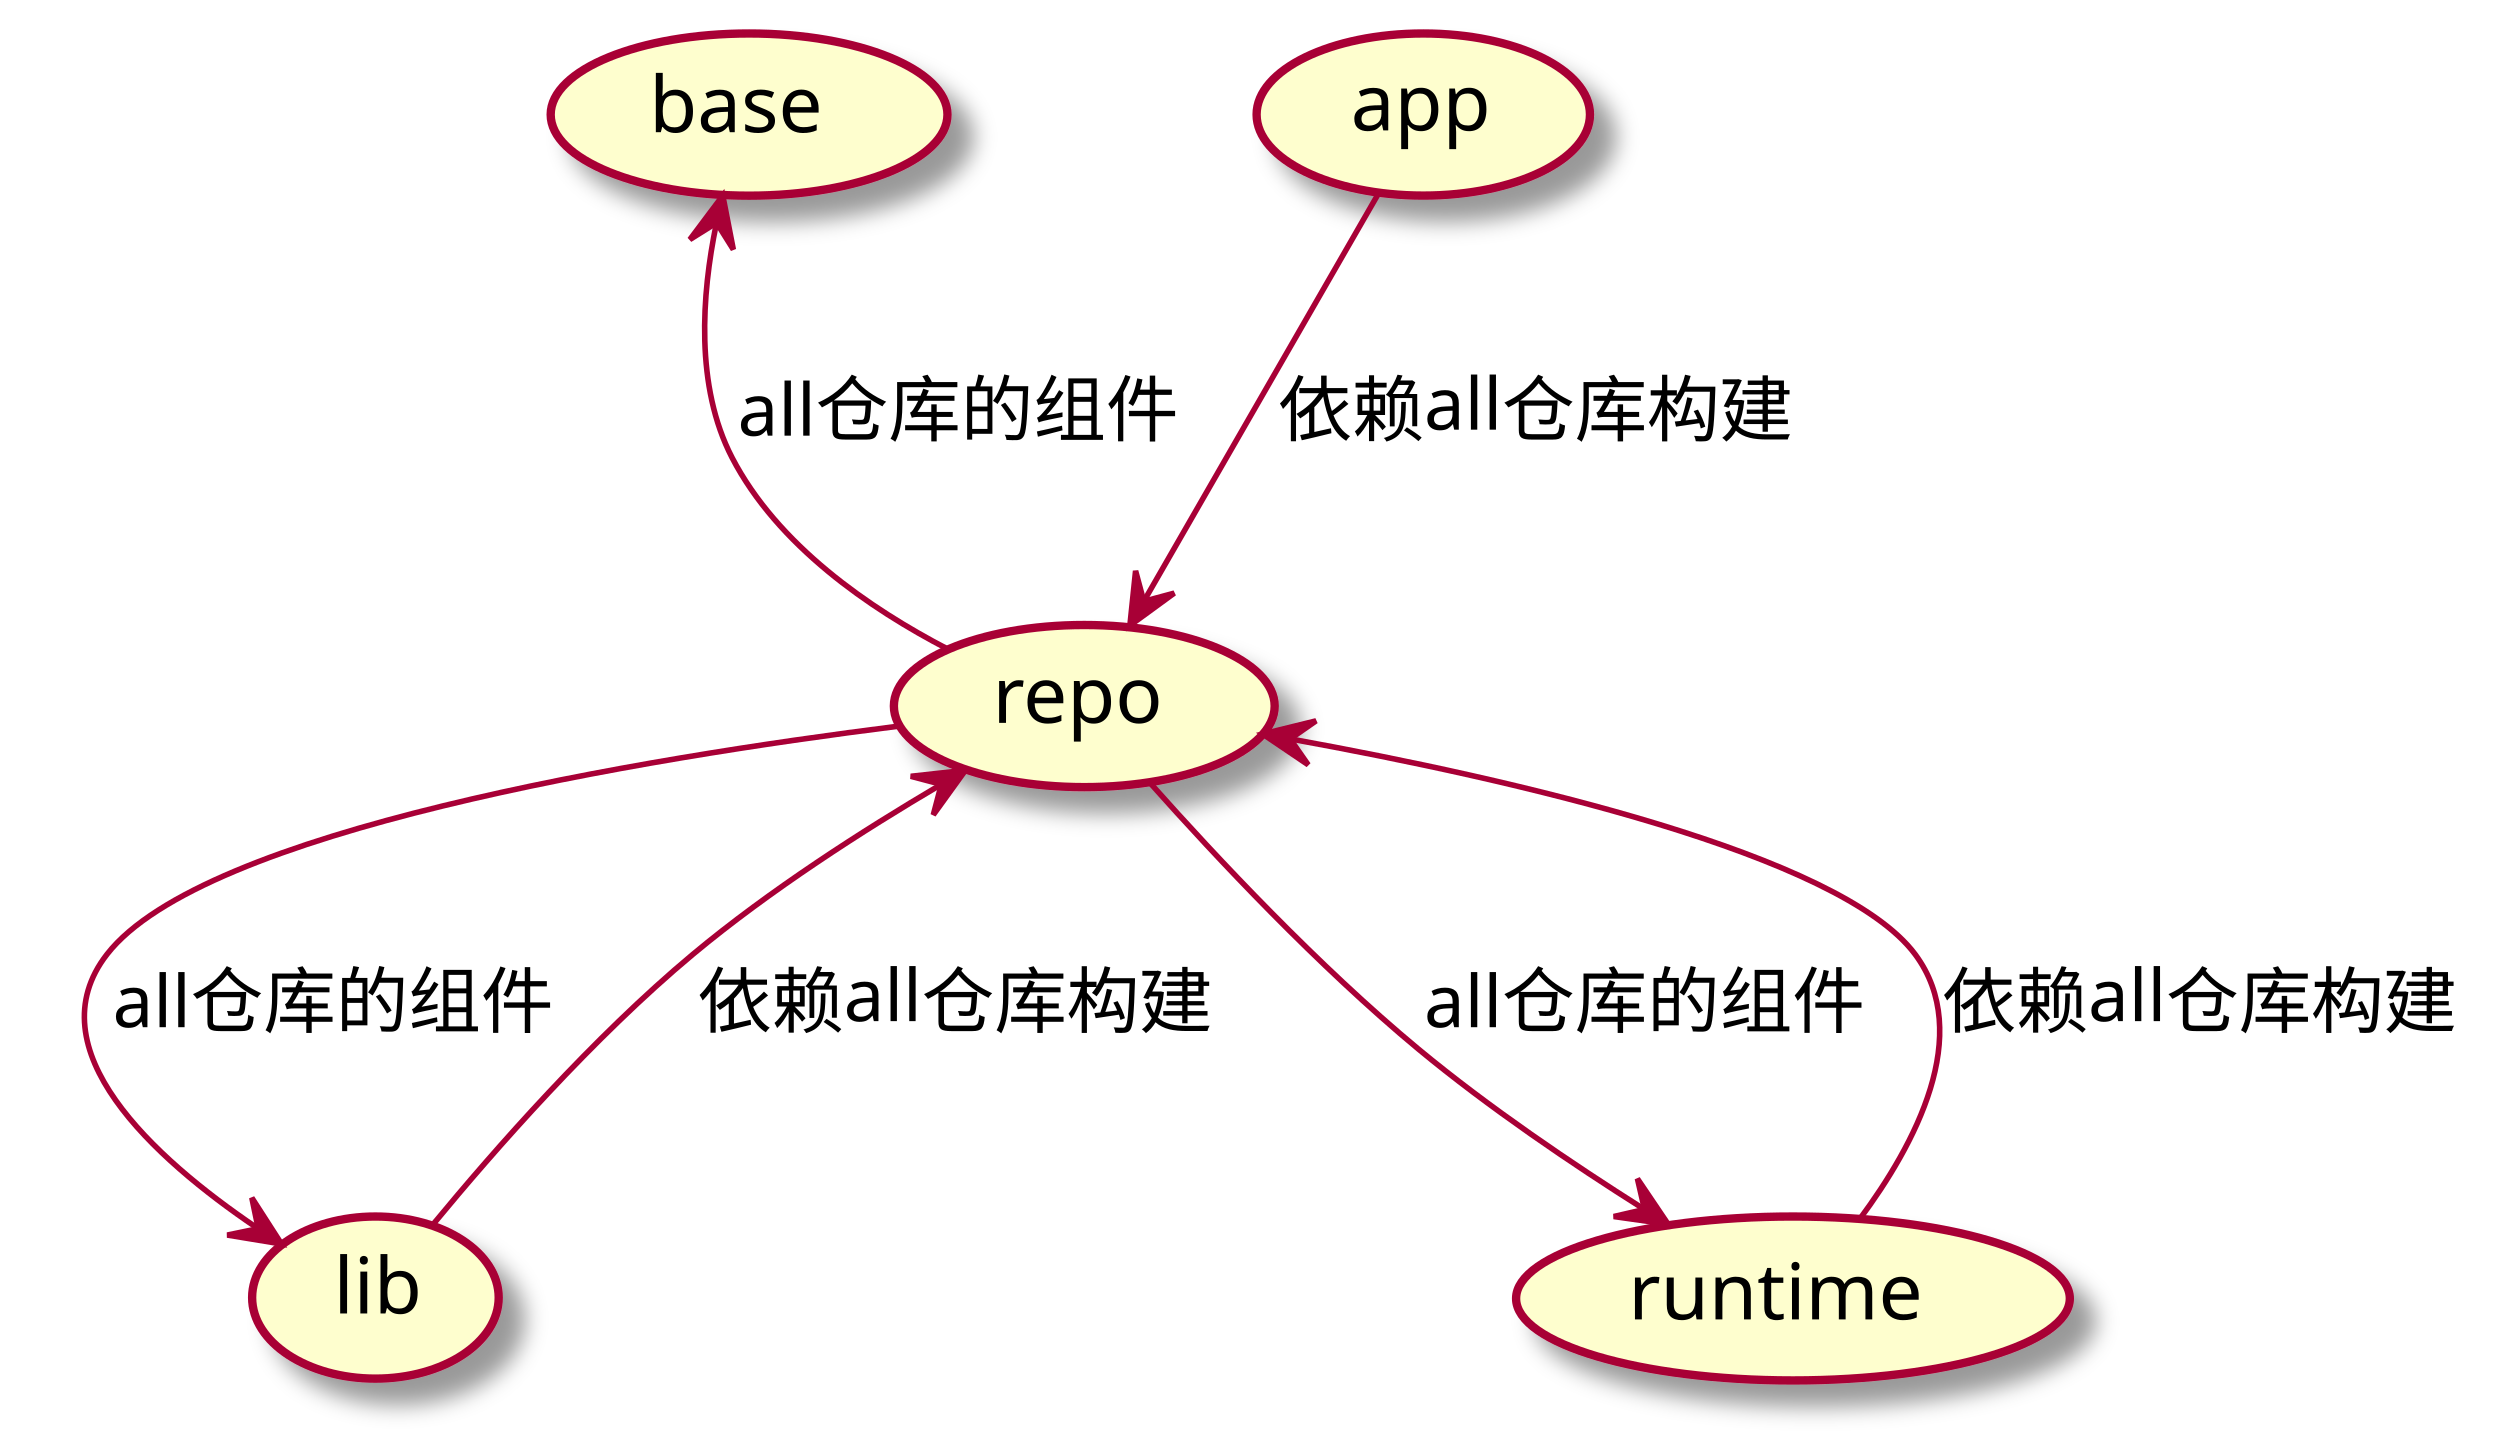
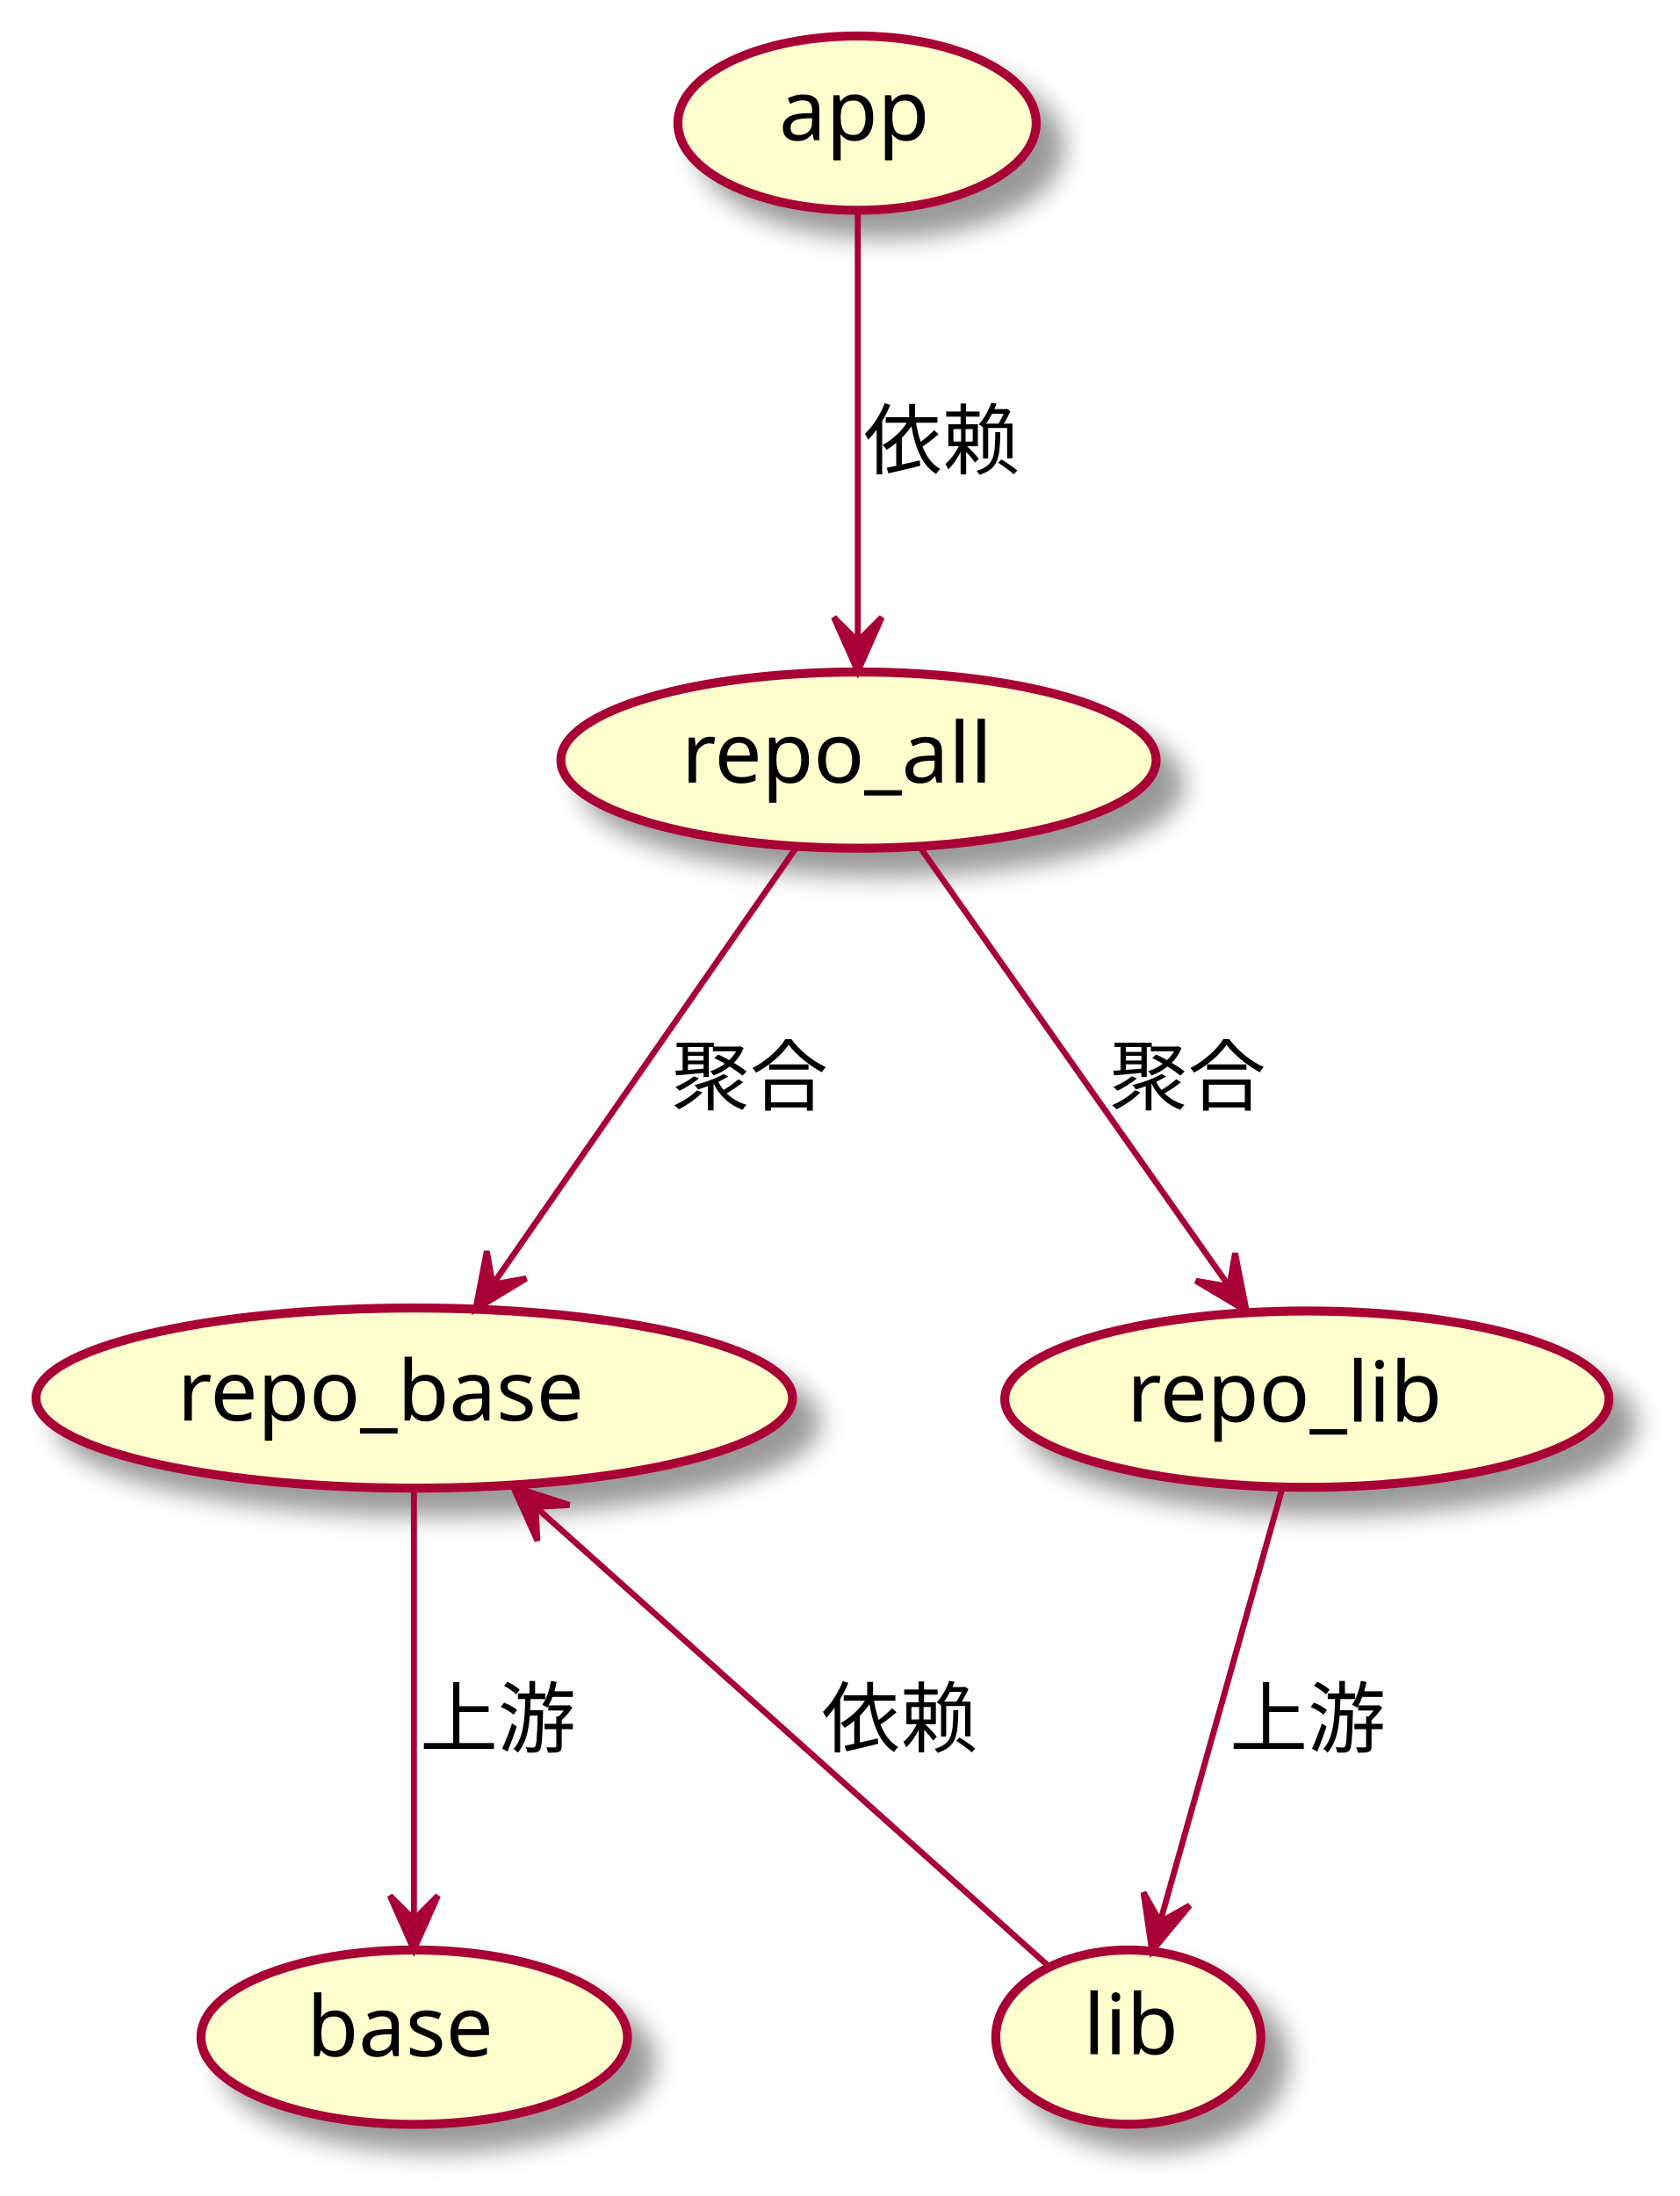
- <svg xmlns="http://www.w3.org/2000/svg" contentScriptType="application/ecmascript" contentStyleType="text/css" height="259px" preserveAspectRatio="none" style="width:448px;height:259px;" version="1.1" viewBox="0 0 448 259" width="448px" zoomAndPan="magnify">
+ <svg xmlns="http://www.w3.org/2000/svg" contentScriptType="application/ecmascript" contentStyleType="text/css" height="366px" preserveAspectRatio="none" style="width:280px;height:366px;" version="1.1" viewBox="0 0 280 366" width="280px" zoomAndPan="magnify">
  <defs>
-     <filter height="300%" id="f1o47ukolzbayj" width="300%" x="-1" y="-1">
+     <filter height="300%" id="fzdfehmf2a61s" width="300%" x="-1" y="-1">
      <feGaussianBlur result="blurOut" stdDeviation="2.0" />
      <feColorMatrix in="blurOut" result="blurOut2" type="matrix" values="0 0 0 0 0 0 0 0 0 0 0 0 0 0 0 0 0 0 .4 0" />
      <feOffset dx="4.0" dy="4.0" in="blurOut2" result="blurOut3" />
      <feBlend in="SourceGraphic" in2="blurOut3" mode="normal" />
    </filter>
  </defs>
  <g>
-     <ellipse cx="194.302" cy="126.526" fill="#FEFECE" filter="url(#f1o47ukolzbayj)" rx="34.119" ry="14.526" style="stroke:#A80036;stroke-width:1.5;" />
-     <text fill="#000000" font-family="sans-serif" font-size="14" lengthAdjust="spacing" textLength="32" x="177.855" y="129.538">repo</text>
-     <ellipse cx="255.053" cy="20.524" fill="#FEFECE" filter="url(#f1o47ukolzbayj)" rx="29.87" ry="14.524" style="stroke:#A80036;stroke-width:1.5;" />
-     <text fill="#000000" font-family="sans-serif" font-size="14" lengthAdjust="spacing" textLength="26" x="242.053" y="23.37">app</text>
-     <ellipse cx="67.274" cy="232.524" fill="#FEFECE" filter="url(#f1o47ukolzbayj)" rx="22.092" ry="14.524" style="stroke:#A80036;stroke-width:1.5;" />
-     <text fill="#000000" font-family="sans-serif" font-size="14" lengthAdjust="spacing" textLength="15" x="59.774" y="235.37">lib</text>
-     <ellipse cx="321.298" cy="232.687" fill="#FEFECE" filter="url(#f1o47ukolzbayj)" rx="49.615" ry="14.687" style="stroke:#A80036;stroke-width:1.5;" />
-     <text fill="#000000" font-family="sans-serif" font-size="14" lengthAdjust="spacing" textLength="53" x="291.798" y="236.435">runtime</text>
-     <ellipse cx="134.234" cy="20.532" fill="#FEFECE" filter="url(#f1o47ukolzbayj)" rx="35.551" ry="14.532" style="stroke:#A80036;stroke-width:1.5;" />
-     <text fill="#000000" font-family="sans-serif" font-size="14" lengthAdjust="spacing" textLength="34" x="116.341" y="23.695">base</text>
-     <path d="M77.669,219.332 C88.497,206.208 106.29,185.913 124.183,171 C137.898,159.569 154.747,148.772 168.478,140.677 " fill="none" id="lib-to-repo" style="stroke:#A80036;stroke-width:1.0;" />
-     <polygon fill="#A80036" points="173.006,138.038,163.216,139.114,168.686,140.556,167.244,146.026,173.006,138.038" style="stroke:#A80036;stroke-width:1.0;" />
-     <text fill="#000000" font-family="sans-serif" font-size="13" lengthAdjust="spacing" textLength="92" x="125.183" y="184.067">依赖all仓库构建</text>
-     <path d="M160.884,130.144 C115.101,135.919 36.405,148.85 19.183,171 C6,187.954 27.562,207.5 45.886,219.922 " fill="none" id="repo-to-lib" style="stroke:#A80036;stroke-width:1.0;" />
-     <polygon fill="#A80036" points="50.451,222.921,45.125,214.637,46.272,220.176,40.733,221.323,50.451,222.921" style="stroke:#A80036;stroke-width:1.0;" />
-     <text fill="#000000" font-family="sans-serif" font-size="13" lengthAdjust="spacing" textLength="79" x="20.183" y="184.067">all仓库的组件</text>
-     <path d="M246.956,34.796 C236.132,53.604 217.08,86.711 205.071,107.579 " fill="none" id="app-to-repo" style="stroke:#A80036;stroke-width:1.0;" />
-     <polygon fill="#A80036" points="202.474,112.092,210.43,106.287,204.968,107.759,203.496,102.297,202.474,112.092" style="stroke:#A80036;stroke-width:1.0;" />
-     <text fill="#000000" font-family="sans-serif" font-size="13" lengthAdjust="spacing" textLength="92" x="229.183" y="78.067">依赖all仓库构建</text>
-     <path d="M333.28,218.427 C343.134,205.173 353.819,185.277 343.183,171 C329.792,153.026 271.088,139.647 231.486,132.464 " fill="none" id="runtime-to-repo" style="stroke:#A80036;stroke-width:1.0;" />
-     <polygon fill="#A80036" points="226.273,131.534,234.43,137.053,231.195,132.412,235.835,129.177,226.273,131.534" style="stroke:#A80036;stroke-width:1.0;" />
-     <text fill="#000000" font-family="sans-serif" font-size="13" lengthAdjust="spacing" textLength="92" x="348.183" y="184.067">依赖all仓库构建</text>
-     <path d="M206.294,140.524 C217.905,153.562 236.265,173.152 254.183,188 C266.727,198.396 281.753,208.559 294.394,216.542 " fill="none" id="repo-to-runtime" style="stroke:#A80036;stroke-width:1.0;" />
-     <polygon fill="#A80036" points="298.934,219.381,293.424,211.218,294.695,216.73,289.182,218.001,298.934,219.381" style="stroke:#A80036;stroke-width:1.0;" />
-     <text fill="#000000" font-family="sans-serif" font-size="13" lengthAdjust="spacing" textLength="79" x="255.183" y="184.067">all仓库的组件</text>
-     <path d="M128.343,40.212 C125.738,52.845 124.558,69.209 131.183,82 C139.312,97.695 155.808,109.036 169.881,116.34 " fill="none" id="base-backto-repo" style="stroke:#A80036;stroke-width:1.0;" />
-     <polygon fill="#A80036" points="129.527,35.048,123.616,42.925,128.409,39.921,131.413,44.715,129.527,35.048" style="stroke:#A80036;stroke-width:1.0;" />
-     <text fill="#000000" font-family="sans-serif" font-size="13" lengthAdjust="spacing" textLength="79" x="132.183" y="78.067">all仓库的组件</text>
+     <ellipse cx="142.87" cy="20.524" fill="#FEFECE" filter="url(#fzdfehmf2a61s)" rx="29.87" ry="14.524" style="stroke:#A80036;stroke-width:1.5;" />
+     <text fill="#000000" font-family="sans-serif" font-size="14" lengthAdjust="spacing" textLength="26" x="129.87" y="23.37">app</text>
+     <ellipse cx="188.092" cy="339.524" fill="#FEFECE" filter="url(#fzdfehmf2a61s)" rx="22.092" ry="14.524" style="stroke:#A80036;stroke-width:1.5;" />
+     <text fill="#000000" font-family="sans-serif" font-size="14" lengthAdjust="spacing" textLength="15" x="180.592" y="342.37">lib</text>
+     <ellipse cx="69.051" cy="339.532" fill="#FEFECE" filter="url(#fzdfehmf2a61s)" rx="35.551" ry="14.532" style="stroke:#A80036;stroke-width:1.5;" />
+     <text fill="#000000" font-family="sans-serif" font-size="14" lengthAdjust="spacing" textLength="34" x="51.158" y="342.695">base</text>
+     <ellipse cx="69.062" cy="233.012" fill="#FEFECE" filter="url(#fzdfehmf2a61s)" rx="63.062" ry="15.012" style="stroke:#A80036;stroke-width:1.5;" />
+     <text fill="#000000" font-family="sans-serif" font-size="14" lengthAdjust="spacing" textLength="73" x="29.562" y="236.76">repo_base</text>
+     <ellipse cx="217.862" cy="233.195" fill="#FEFECE" filter="url(#fzdfehmf2a61s)" rx="50.361" ry="14.695" style="stroke:#A80036;stroke-width:1.5;" />
+     <text fill="#000000" font-family="sans-serif" font-size="14" lengthAdjust="spacing" textLength="54" x="187.862" y="236.942">repo_lib</text>
+     <ellipse cx="143.115" cy="126.687" fill="#FEFECE" filter="url(#fzdfehmf2a61s)" rx="49.615" ry="14.687" style="stroke:#A80036;stroke-width:1.5;" />
+     <text fill="#000000" font-family="sans-serif" font-size="14" lengthAdjust="spacing" textLength="53" x="113.615" y="130.435">repo_all</text>
+     <path d="M69,248.259 C69,267.055 69,299.028 69,319.7 " fill="none" id="repo_base-to-base" style="stroke:#A80036;stroke-width:1.0;" />
+     <polygon fill="#A80036" points="69,324.953,73,315.953,69,319.953,65,315.953,69,324.953" style="stroke:#A80036;stroke-width:1.0;" />
+     <text fill="#000000" font-family="sans-serif" font-size="13" lengthAdjust="spacing" textLength="26" x="70" y="291.067">上游</text>
+     <path d="M213.829,247.808 C208.515,266.671 199.32,299.314 193.455,320.135 " fill="none" id="repo_lib-to-lib" style="stroke:#A80036;stroke-width:1.0;" />
+     <polygon fill="#A80036" points="192.04,325.158,198.331,317.579,193.396,320.345,190.63,315.41,192.04,325.158" style="stroke:#A80036;stroke-width:1.0;" />
+     <text fill="#000000" font-family="sans-serif" font-size="13" lengthAdjust="spacing" textLength="26" x="205" y="291.067">上游</text>
+     <path d="M133.02,140.863 C119.908,159.733 96.842,192.93 82.271,213.901 " fill="none" id="repo_all-to-repo_base" style="stroke:#A80036;stroke-width:1.0;" />
+     <polygon fill="#A80036" points="79.297,218.181,87.717,213.073,82.15,214.075,81.147,208.508,79.297,218.181" style="stroke:#A80036;stroke-width:1.0;" />
+     <text fill="#000000" font-family="sans-serif" font-size="13" lengthAdjust="spacing" textLength="26" x="112" y="184.067">聚合</text>
+     <path d="M153.115,140.863 C166.478,159.839 190.044,193.303 204.798,214.253 " fill="none" id="repo_all-to-repo_lib" style="stroke:#A80036;stroke-width:1.0;" />
+     <polygon fill="#A80036" points="207.806,218.524,205.894,208.863,204.927,214.436,199.354,213.469,207.806,218.524" style="stroke:#A80036;stroke-width:1.0;" />
+     <text fill="#000000" font-family="sans-serif" font-size="13" lengthAdjust="spacing" textLength="26" x="185" y="184.067">聚合</text>
+     <path d="M89.333,251.197 C113.809,273.102 154.196,309.247 174.889,327.766 " fill="none" id="repo_base-backto-lib" style="stroke:#A80036;stroke-width:1.0;" />
+     <polygon fill="#A80036" points="85.546,247.808,89.585,256.791,89.272,251.143,94.92,250.83,85.546,247.808" style="stroke:#A80036;stroke-width:1.0;" />
+     <text fill="#000000" font-family="sans-serif" font-size="13" lengthAdjust="spacing" textLength="26" x="137" y="291.067">依赖</text>
+     <path d="M143,35.239 C143,53.908 143,86.14 143,106.877 " fill="none" id="app-to-repo_all" style="stroke:#A80036;stroke-width:1.0;" />
+     <polygon fill="#A80036" points="143,111.886,147,102.886,143,106.886,139,102.886,143,111.886" style="stroke:#A80036;stroke-width:1.0;" />
+     <text fill="#000000" font-family="sans-serif" font-size="13" lengthAdjust="spacing" textLength="26" x="144" y="78.067">依赖</text>
  </g>
</svg>
